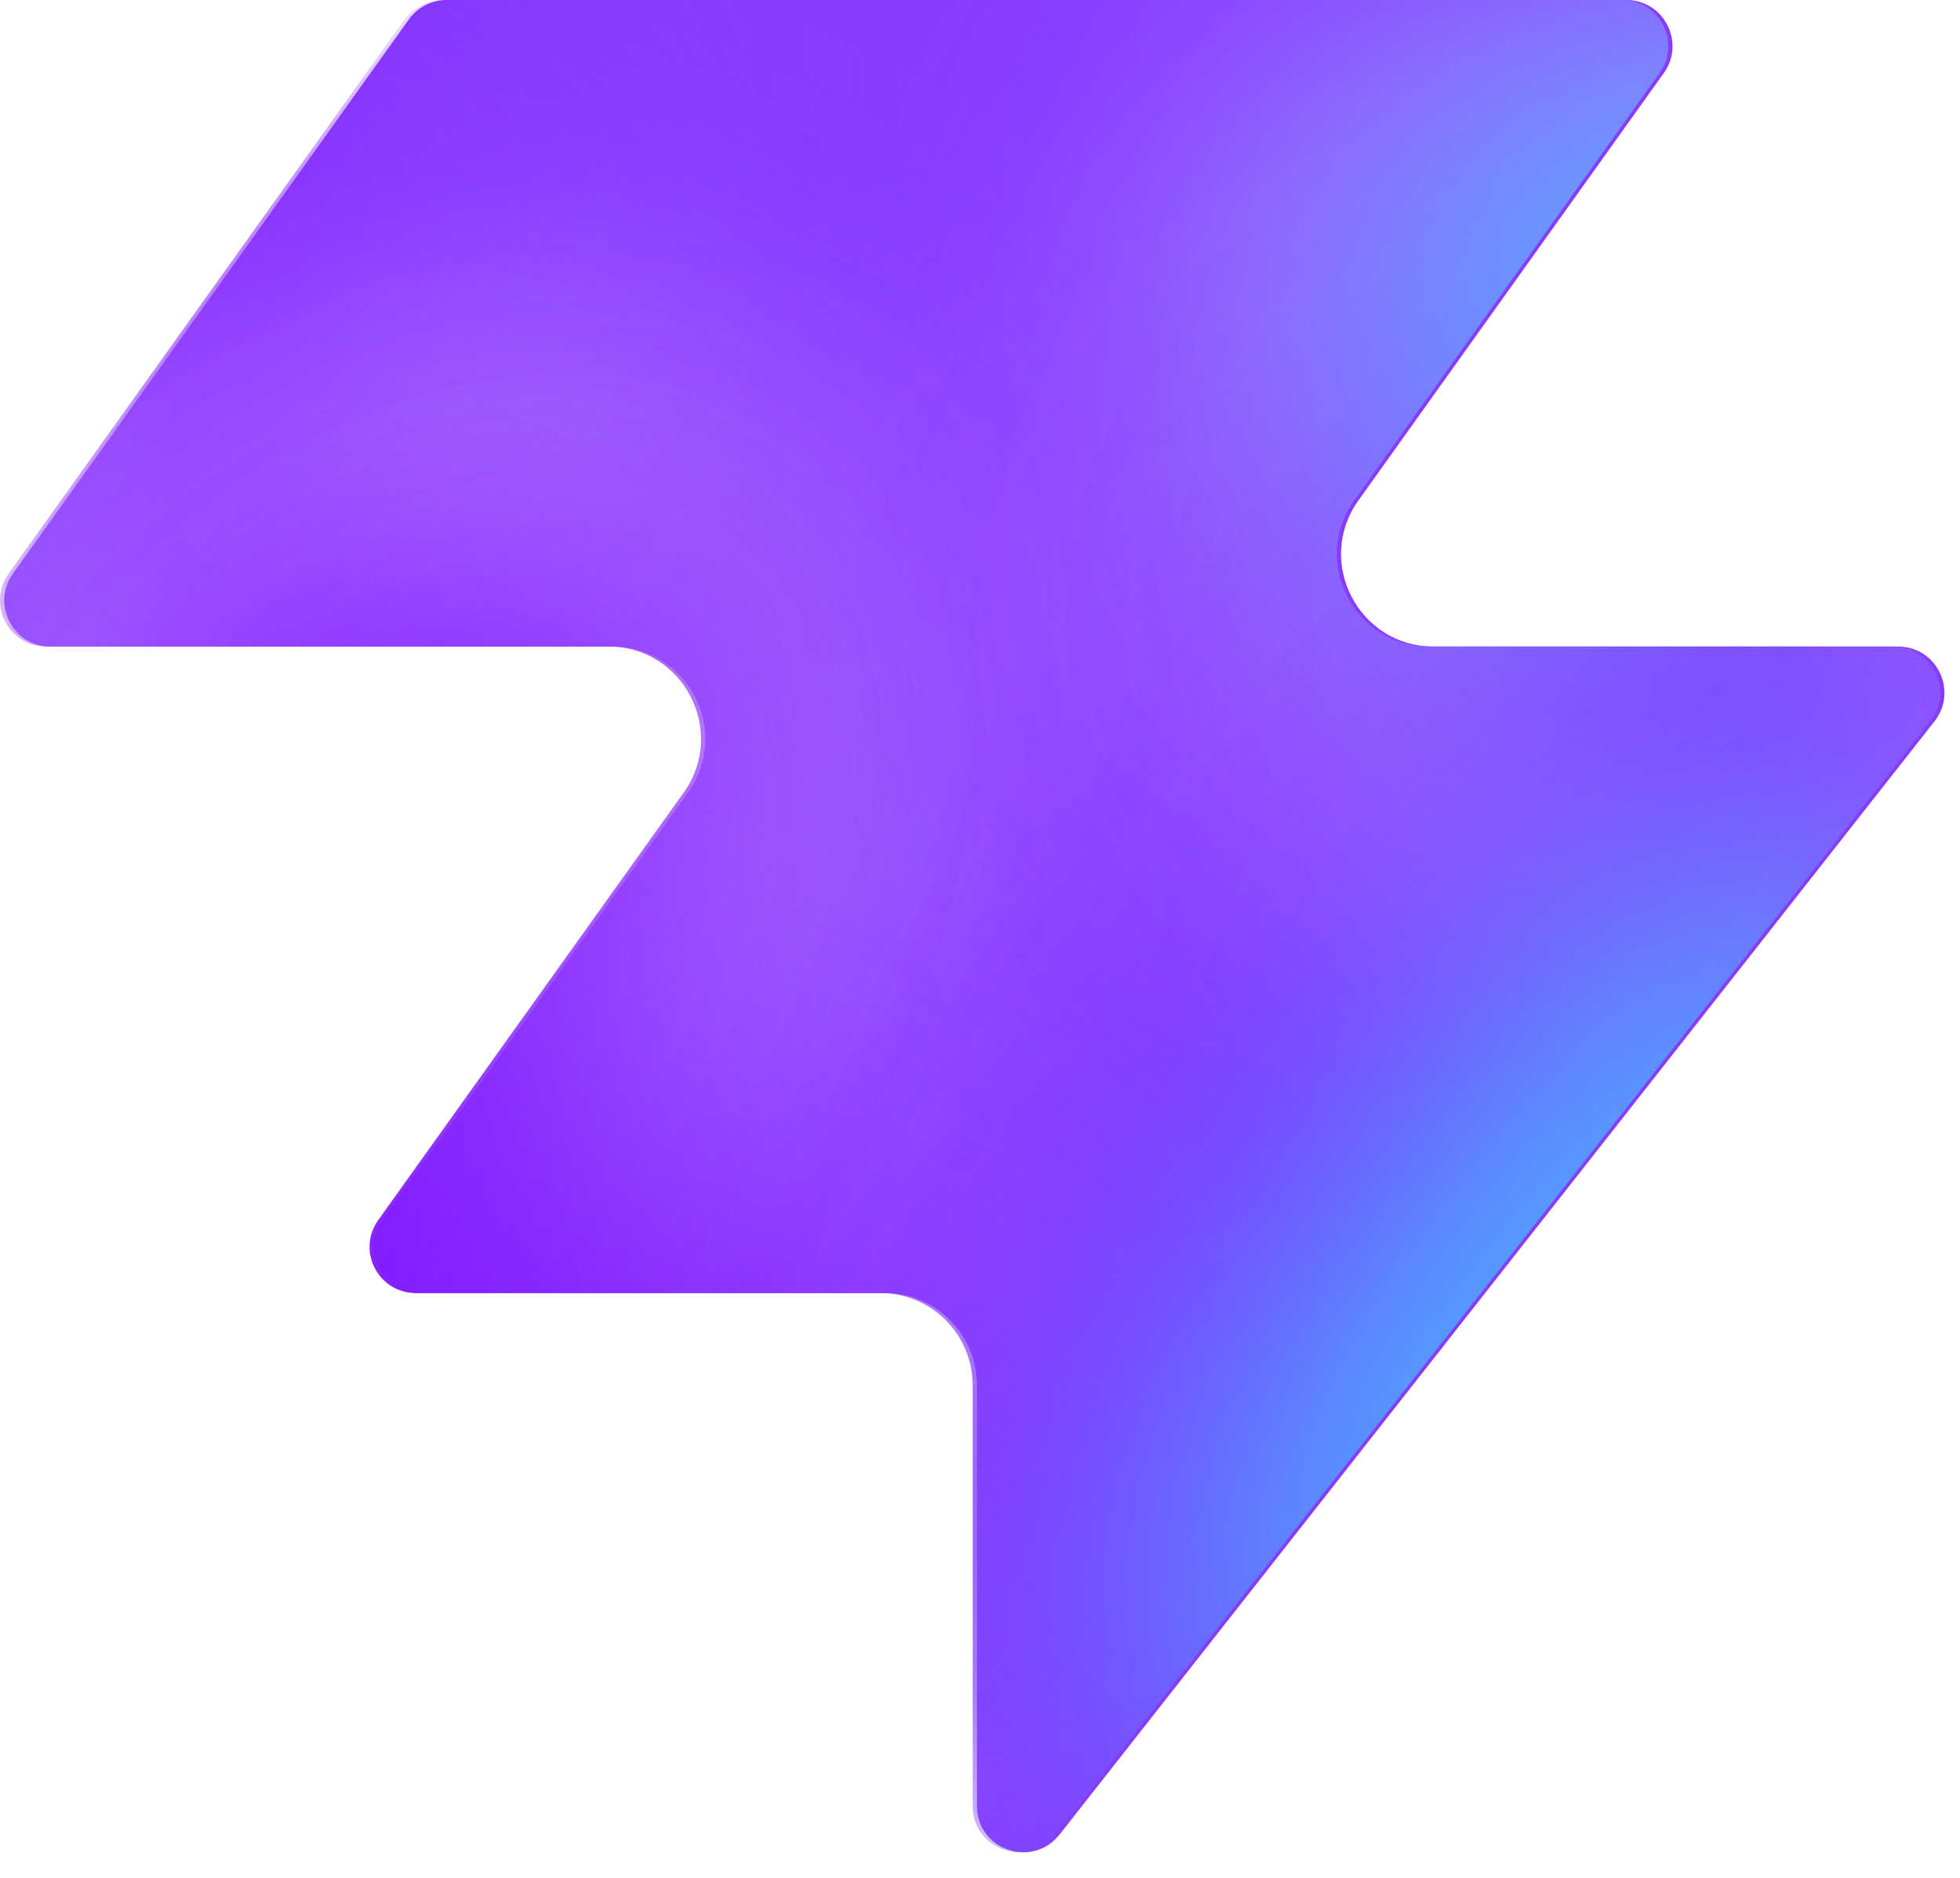
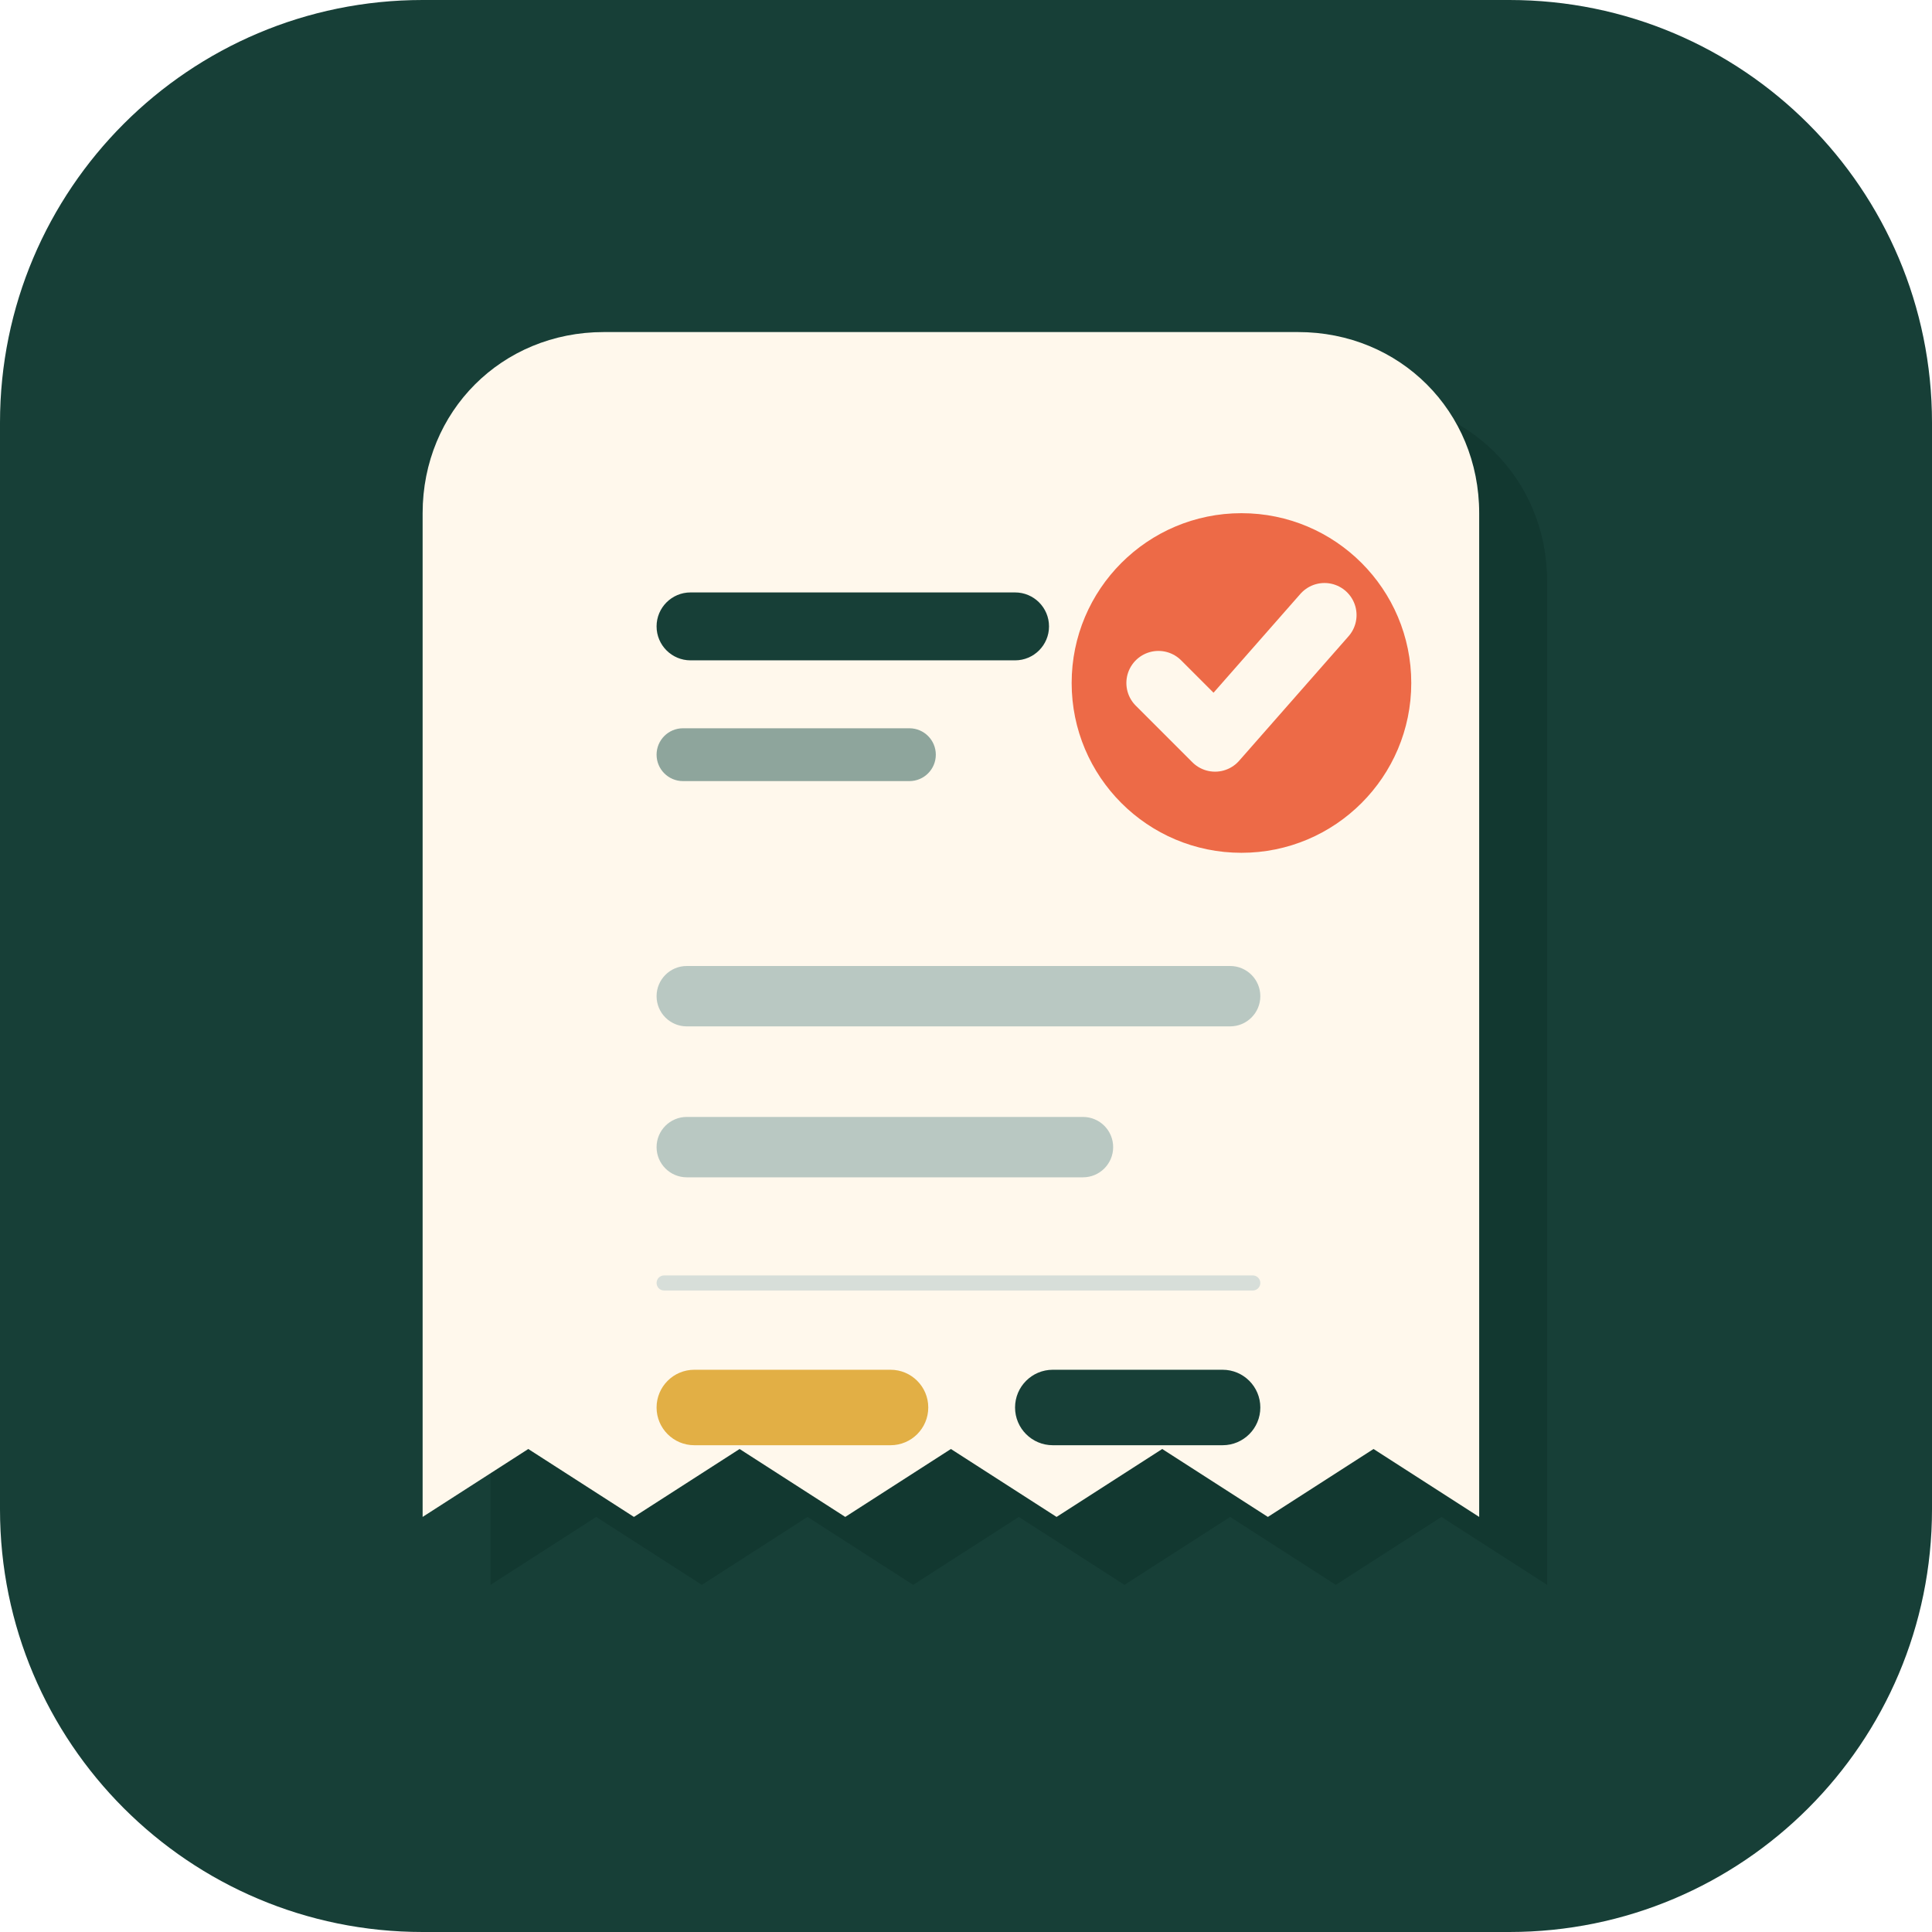
- <svg xmlns="http://www.w3.org/2000/svg" width="48" height="46" fill="none" viewBox="0 0 48 46">
-   <path fill="#863bff" d="M25.946 44.938c-.664.845-2.021.375-2.021-.698V33.937a2.26 2.26 0 0 0-2.262-2.262H10.287c-.92 0-1.456-1.04-.92-1.788l7.48-10.471c1.07-1.497 0-3.578-1.842-3.578H1.237c-.92 0-1.456-1.04-.92-1.788L10.013.474c.214-.297.556-.474.92-.474h28.894c.92 0 1.456 1.04.92 1.788l-7.48 10.471c-1.07 1.498 0 3.579 1.842 3.579h11.377c.943 0 1.473 1.088.89 1.83L25.947 44.94z" style="fill:#863bff;fill:color(display-p3 .525 .23 1);fill-opacity:1" />
-   <mask id="a" width="48" height="46" x="0" y="0" maskUnits="userSpaceOnUse" style="mask-type:alpha">
-     <path fill="#000" d="M25.842 44.938c-.664.844-2.021.375-2.021-.698V33.937a2.26 2.26 0 0 0-2.262-2.262H10.183c-.92 0-1.456-1.04-.92-1.788l7.48-10.471c1.07-1.498 0-3.579-1.842-3.579H1.133c-.92 0-1.456-1.04-.92-1.787L9.91.473c.214-.297.556-.474.92-.474h28.894c.92 0 1.456 1.04.92 1.788l-7.48 10.471c-1.07 1.498 0 3.578 1.842 3.578h11.377c.943 0 1.473 1.088.89 1.832L25.843 44.94z" style="fill:#000;fill-opacity:1" />
-   </mask>
-   <g mask="url(#a)">
-     <g filter="url(#b)">
-       <ellipse cx="5.508" cy="14.704" fill="#ede6ff" rx="5.508" ry="14.704" style="fill:#ede6ff;fill:color(display-p3 .927 .903 1);fill-opacity:1" transform="matrix(.00324 1 1 -.00324 -4.47 31.516)" />
-     </g>
-     <g filter="url(#c)">
-       <ellipse cx="10.399" cy="29.851" fill="#ede6ff" rx="10.399" ry="29.851" style="fill:#ede6ff;fill:color(display-p3 .927 .903 1);fill-opacity:1" transform="matrix(.00324 1 1 -.00324 -39.328 7.883)" />
-     </g>
-     <g filter="url(#d)">
-       <ellipse cx="5.508" cy="30.487" fill="#7e14ff" rx="5.508" ry="30.487" style="fill:#7e14ff;fill:color(display-p3 .492 .077 1);fill-opacity:1" transform="rotate(89.814 -25.913 -14.639)scale(1 -1)" />
-     </g>
-     <g filter="url(#e)">
-       <ellipse cx="5.508" cy="30.599" fill="#7e14ff" rx="5.508" ry="30.599" style="fill:#7e14ff;fill:color(display-p3 .492 .077 1);fill-opacity:1" transform="rotate(89.814 -32.644 -3.334)scale(1 -1)" />
-     </g>
-     <g filter="url(#f)">
-       <ellipse cx="5.508" cy="30.599" fill="#7e14ff" rx="5.508" ry="30.599" style="fill:#7e14ff;fill:color(display-p3 .492 .077 1);fill-opacity:1" transform="matrix(.00324 1 1 -.00324 -34.34 30.47)" />
-     </g>
-     <g filter="url(#g)">
-       <ellipse cx="14.072" cy="22.078" fill="#ede6ff" rx="14.072" ry="22.078" style="fill:#ede6ff;fill:color(display-p3 .927 .903 1);fill-opacity:1" transform="rotate(93.35 24.506 48.493)scale(-1 1)" />
-     </g>
-     <g filter="url(#h)">
-       <ellipse cx="3.47" cy="21.501" fill="#7e14ff" rx="3.47" ry="21.501" style="fill:#7e14ff;fill:color(display-p3 .492 .077 1);fill-opacity:1" transform="rotate(89.009 28.708 47.59)scale(-1 1)" />
-     </g>
-     <g filter="url(#i)">
-       <ellipse cx="3.47" cy="21.501" fill="#7e14ff" rx="3.47" ry="21.501" style="fill:#7e14ff;fill:color(display-p3 .492 .077 1);fill-opacity:1" transform="rotate(89.009 28.708 47.59)scale(-1 1)" />
-     </g>
-     <g filter="url(#j)">
-       <ellipse cx=".387" cy="8.972" fill="#7e14ff" rx="4.407" ry="29.108" style="fill:#7e14ff;fill:color(display-p3 .492 .077 1);fill-opacity:1" transform="rotate(39.51 .387 8.972)" />
-     </g>
-     <g filter="url(#k)">
-       <ellipse cx="47.523" cy="-6.092" fill="#7e14ff" rx="4.407" ry="29.108" style="fill:#7e14ff;fill:color(display-p3 .492 .077 1);fill-opacity:1" transform="rotate(37.892 47.523 -6.092)" />
-     </g>
-     <g filter="url(#l)">
-       <ellipse cx="41.412" cy="6.333" fill="#47bfff" rx="5.971" ry="9.665" style="fill:#47bfff;fill:color(display-p3 .28 .748 1);fill-opacity:1" transform="rotate(37.892 41.412 6.333)" />
-     </g>
-     <g filter="url(#m)">
-       <ellipse cx="-1.879" cy="38.332" fill="#7e14ff" rx="4.407" ry="29.108" style="fill:#7e14ff;fill:color(display-p3 .492 .077 1);fill-opacity:1" transform="rotate(37.892 -1.88 38.332)" />
-     </g>
-     <g filter="url(#n)">
-       <ellipse cx="-1.879" cy="38.332" fill="#7e14ff" rx="4.407" ry="29.108" style="fill:#7e14ff;fill:color(display-p3 .492 .077 1);fill-opacity:1" transform="rotate(37.892 -1.88 38.332)" />
-     </g>
-     <g filter="url(#o)">
-       <ellipse cx="35.651" cy="29.907" fill="#7e14ff" rx="4.407" ry="29.108" style="fill:#7e14ff;fill:color(display-p3 .492 .077 1);fill-opacity:1" transform="rotate(37.892 35.651 29.907)" />
-     </g>
-     <g filter="url(#p)">
-       <ellipse cx="38.418" cy="32.4" fill="#47bfff" rx="5.971" ry="15.297" style="fill:#47bfff;fill:color(display-p3 .28 .748 1);fill-opacity:1" transform="rotate(37.892 38.418 32.4)" />
-     </g>
-   </g>
-   <defs>
-     <filter id="b" width="60.045" height="41.654" x="-19.77" y="16.149" color-interpolation-filters="sRGB" filterUnits="userSpaceOnUse">
-       <feFlood flood-opacity="0" result="BackgroundImageFix" />
-       <feBlend in="SourceGraphic" in2="BackgroundImageFix" result="shape" />
-       <feGaussianBlur result="effect1_foregroundBlur_2002_17158" stdDeviation="7.659" />
-     </filter>
-     <filter id="c" width="90.34" height="51.437" x="-54.613" y="-7.533" color-interpolation-filters="sRGB" filterUnits="userSpaceOnUse">
-       <feFlood flood-opacity="0" result="BackgroundImageFix" />
-       <feBlend in="SourceGraphic" in2="BackgroundImageFix" result="shape" />
-       <feGaussianBlur result="effect1_foregroundBlur_2002_17158" stdDeviation="7.659" />
-     </filter>
-     <filter id="d" width="79.355" height="29.4" x="-49.64" y="2.03" color-interpolation-filters="sRGB" filterUnits="userSpaceOnUse">
-       <feFlood flood-opacity="0" result="BackgroundImageFix" />
-       <feBlend in="SourceGraphic" in2="BackgroundImageFix" result="shape" />
-       <feGaussianBlur result="effect1_foregroundBlur_2002_17158" stdDeviation="4.596" />
-     </filter>
-     <filter id="e" width="79.579" height="29.4" x="-45.045" y="20.029" color-interpolation-filters="sRGB" filterUnits="userSpaceOnUse">
-       <feFlood flood-opacity="0" result="BackgroundImageFix" />
-       <feBlend in="SourceGraphic" in2="BackgroundImageFix" result="shape" />
-       <feGaussianBlur result="effect1_foregroundBlur_2002_17158" stdDeviation="4.596" />
-     </filter>
-     <filter id="f" width="79.579" height="29.4" x="-43.513" y="21.178" color-interpolation-filters="sRGB" filterUnits="userSpaceOnUse">
-       <feFlood flood-opacity="0" result="BackgroundImageFix" />
-       <feBlend in="SourceGraphic" in2="BackgroundImageFix" result="shape" />
-       <feGaussianBlur result="effect1_foregroundBlur_2002_17158" stdDeviation="4.596" />
-     </filter>
-     <filter id="g" width="74.749" height="58.852" x="15.756" y="-17.901" color-interpolation-filters="sRGB" filterUnits="userSpaceOnUse">
-       <feFlood flood-opacity="0" result="BackgroundImageFix" />
-       <feBlend in="SourceGraphic" in2="BackgroundImageFix" result="shape" />
-       <feGaussianBlur result="effect1_foregroundBlur_2002_17158" stdDeviation="7.659" />
-     </filter>
-     <filter id="h" width="61.377" height="25.362" x="23.548" y="2.284" color-interpolation-filters="sRGB" filterUnits="userSpaceOnUse">
-       <feFlood flood-opacity="0" result="BackgroundImageFix" />
-       <feBlend in="SourceGraphic" in2="BackgroundImageFix" result="shape" />
-       <feGaussianBlur result="effect1_foregroundBlur_2002_17158" stdDeviation="4.596" />
-     </filter>
-     <filter id="i" width="61.377" height="25.362" x="23.548" y="2.284" color-interpolation-filters="sRGB" filterUnits="userSpaceOnUse">
-       <feFlood flood-opacity="0" result="BackgroundImageFix" />
-       <feBlend in="SourceGraphic" in2="BackgroundImageFix" result="shape" />
-       <feGaussianBlur result="effect1_foregroundBlur_2002_17158" stdDeviation="4.596" />
-     </filter>
-     <filter id="j" width="56.045" height="63.649" x="-27.636" y="-22.853" color-interpolation-filters="sRGB" filterUnits="userSpaceOnUse">
-       <feFlood flood-opacity="0" result="BackgroundImageFix" />
-       <feBlend in="SourceGraphic" in2="BackgroundImageFix" result="shape" />
-       <feGaussianBlur result="effect1_foregroundBlur_2002_17158" stdDeviation="4.596" />
-     </filter>
-     <filter id="k" width="54.814" height="64.646" x="20.116" y="-38.415" color-interpolation-filters="sRGB" filterUnits="userSpaceOnUse">
-       <feFlood flood-opacity="0" result="BackgroundImageFix" />
-       <feBlend in="SourceGraphic" in2="BackgroundImageFix" result="shape" />
-       <feGaussianBlur result="effect1_foregroundBlur_2002_17158" stdDeviation="4.596" />
-     </filter>
-     <filter id="l" width="33.541" height="35.313" x="24.641" y="-11.323" color-interpolation-filters="sRGB" filterUnits="userSpaceOnUse">
-       <feFlood flood-opacity="0" result="BackgroundImageFix" />
-       <feBlend in="SourceGraphic" in2="BackgroundImageFix" result="shape" />
-       <feGaussianBlur result="effect1_foregroundBlur_2002_17158" stdDeviation="4.596" />
-     </filter>
-     <filter id="m" width="54.814" height="64.646" x="-29.286" y="6.009" color-interpolation-filters="sRGB" filterUnits="userSpaceOnUse">
-       <feFlood flood-opacity="0" result="BackgroundImageFix" />
-       <feBlend in="SourceGraphic" in2="BackgroundImageFix" result="shape" />
-       <feGaussianBlur result="effect1_foregroundBlur_2002_17158" stdDeviation="4.596" />
-     </filter>
-     <filter id="n" width="54.814" height="64.646" x="-29.286" y="6.009" color-interpolation-filters="sRGB" filterUnits="userSpaceOnUse">
-       <feFlood flood-opacity="0" result="BackgroundImageFix" />
-       <feBlend in="SourceGraphic" in2="BackgroundImageFix" result="shape" />
-       <feGaussianBlur result="effect1_foregroundBlur_2002_17158" stdDeviation="4.596" />
-     </filter>
-     <filter id="o" width="54.814" height="64.646" x="8.244" y="-2.416" color-interpolation-filters="sRGB" filterUnits="userSpaceOnUse">
-       <feFlood flood-opacity="0" result="BackgroundImageFix" />
-       <feBlend in="SourceGraphic" in2="BackgroundImageFix" result="shape" />
-       <feGaussianBlur result="effect1_foregroundBlur_2002_17158" stdDeviation="4.596" />
-     </filter>
-     <filter id="p" width="39.409" height="43.623" x="18.713" y="10.588" color-interpolation-filters="sRGB" filterUnits="userSpaceOnUse">
-       <feFlood flood-opacity="0" result="BackgroundImageFix" />
-       <feBlend in="SourceGraphic" in2="BackgroundImageFix" result="shape" />
-       <feGaussianBlur result="effect1_foregroundBlur_2002_17158" stdDeviation="4.596" />
-     </filter>
-   </defs>
+ <svg xmlns="http://www.w3.org/2000/svg" viewBox="0 0 512 512">
+   <rect width="512" height="512" rx="112" fill="#173F37" />
+   <path fill="#0A2B25" fill-opacity=".34" d="M180 96h174c27 0 48 21 48 48v266l-28-18-28 18-28-18-28 18-28-18-28 18-28-18-28 18-28-18-28 18V144c0-27 21-48 48-48Z" transform="translate(8 10)" />
+   <path fill="#FFF8EC" d="M170 88h174c27 0 48 21 48 48v266l-28-18-28 18-28-18-28 18-28-18-28 18-28-18-28 18-28-18-28 18V136c0-27 21-48 48-48Z" />
+   <rect width="104" height="18" x="174" y="157" rx="9" fill="#173F37" />
+   <rect width="74" height="14" x="174" y="193" rx="7" fill="#8EA59C" />
+   <circle cx="329" cy="181" r="45" fill="#ED6A47" />
+   <path fill="none" stroke="#FFF8EC" stroke-linecap="round" stroke-linejoin="round" stroke-width="17" d="m307 181 15 15 29-33" />
+   <rect width="160" height="16" x="174" y="256" rx="8" fill="#B9C8C2" />
+   <rect width="121" height="16" x="174" y="296" rx="8" fill="#B9C8C2" />
+   <rect width="160" height="4" x="174" y="338" rx="2" fill="#D7DED9" />
+   <rect width="72" height="20" x="174" y="363" rx="10" fill="#E2AF45" />
+   <rect width="65" height="20" x="269" y="363" rx="10" fill="#173F37" />
</svg>
